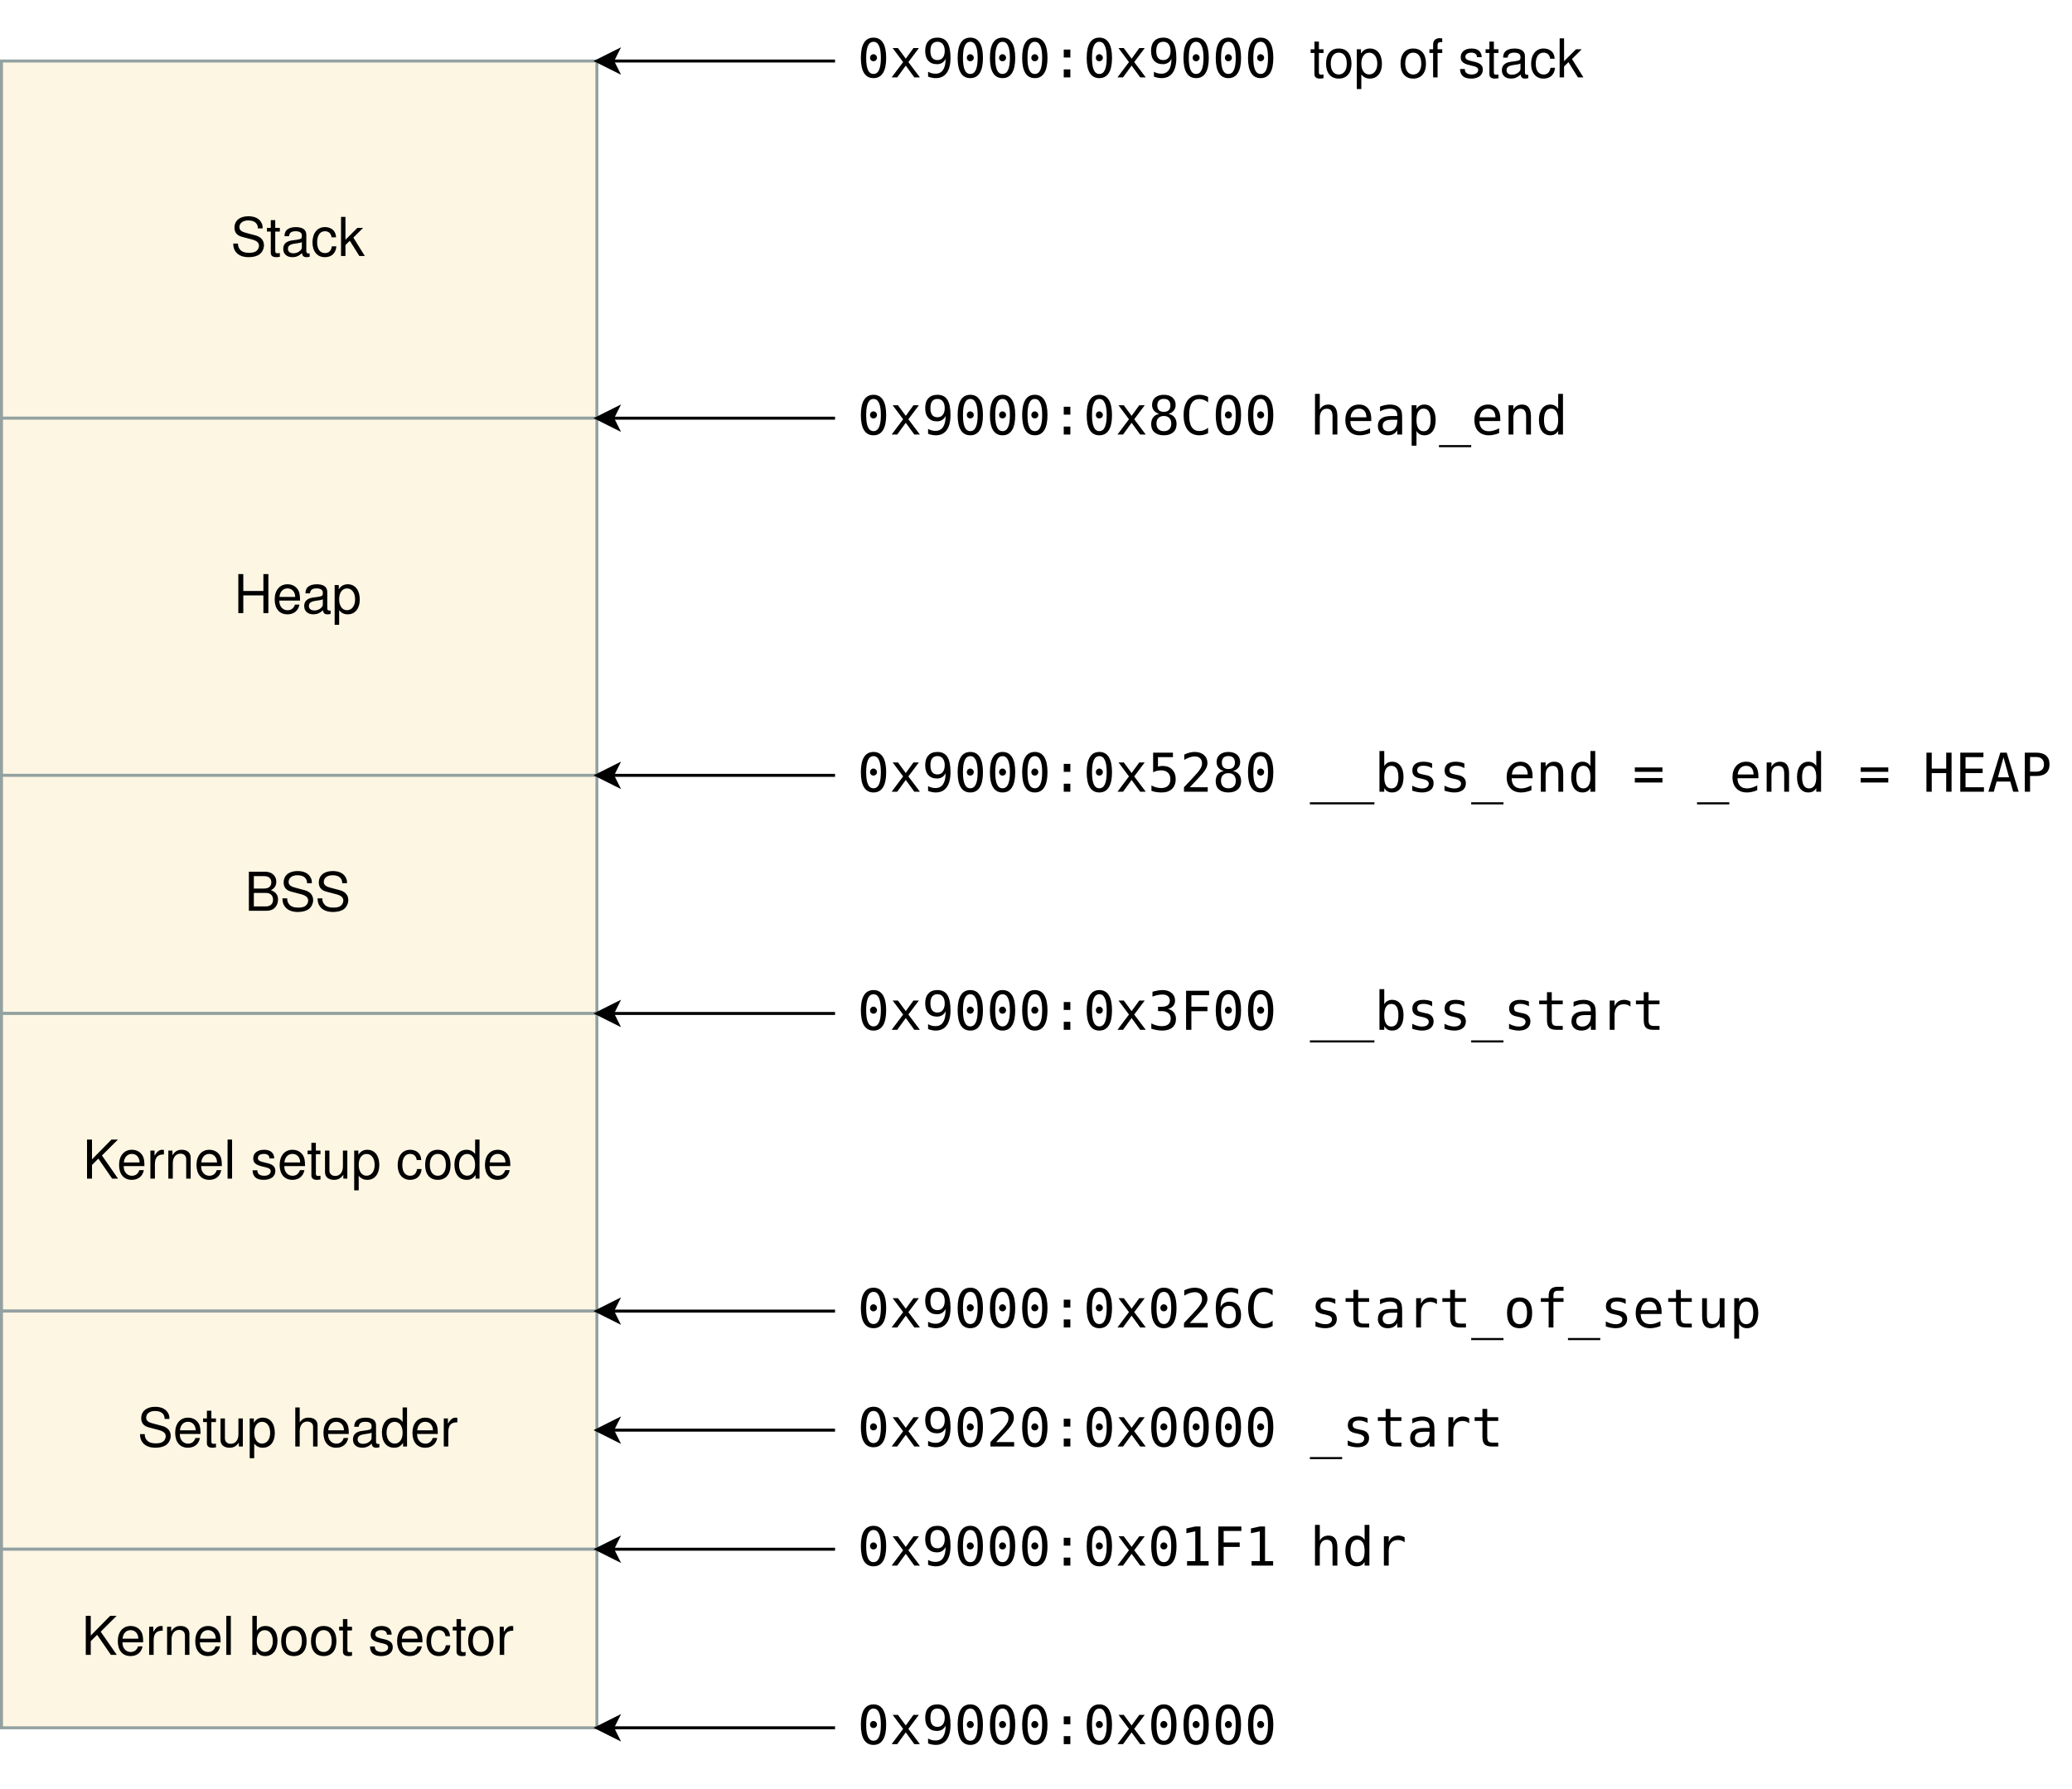
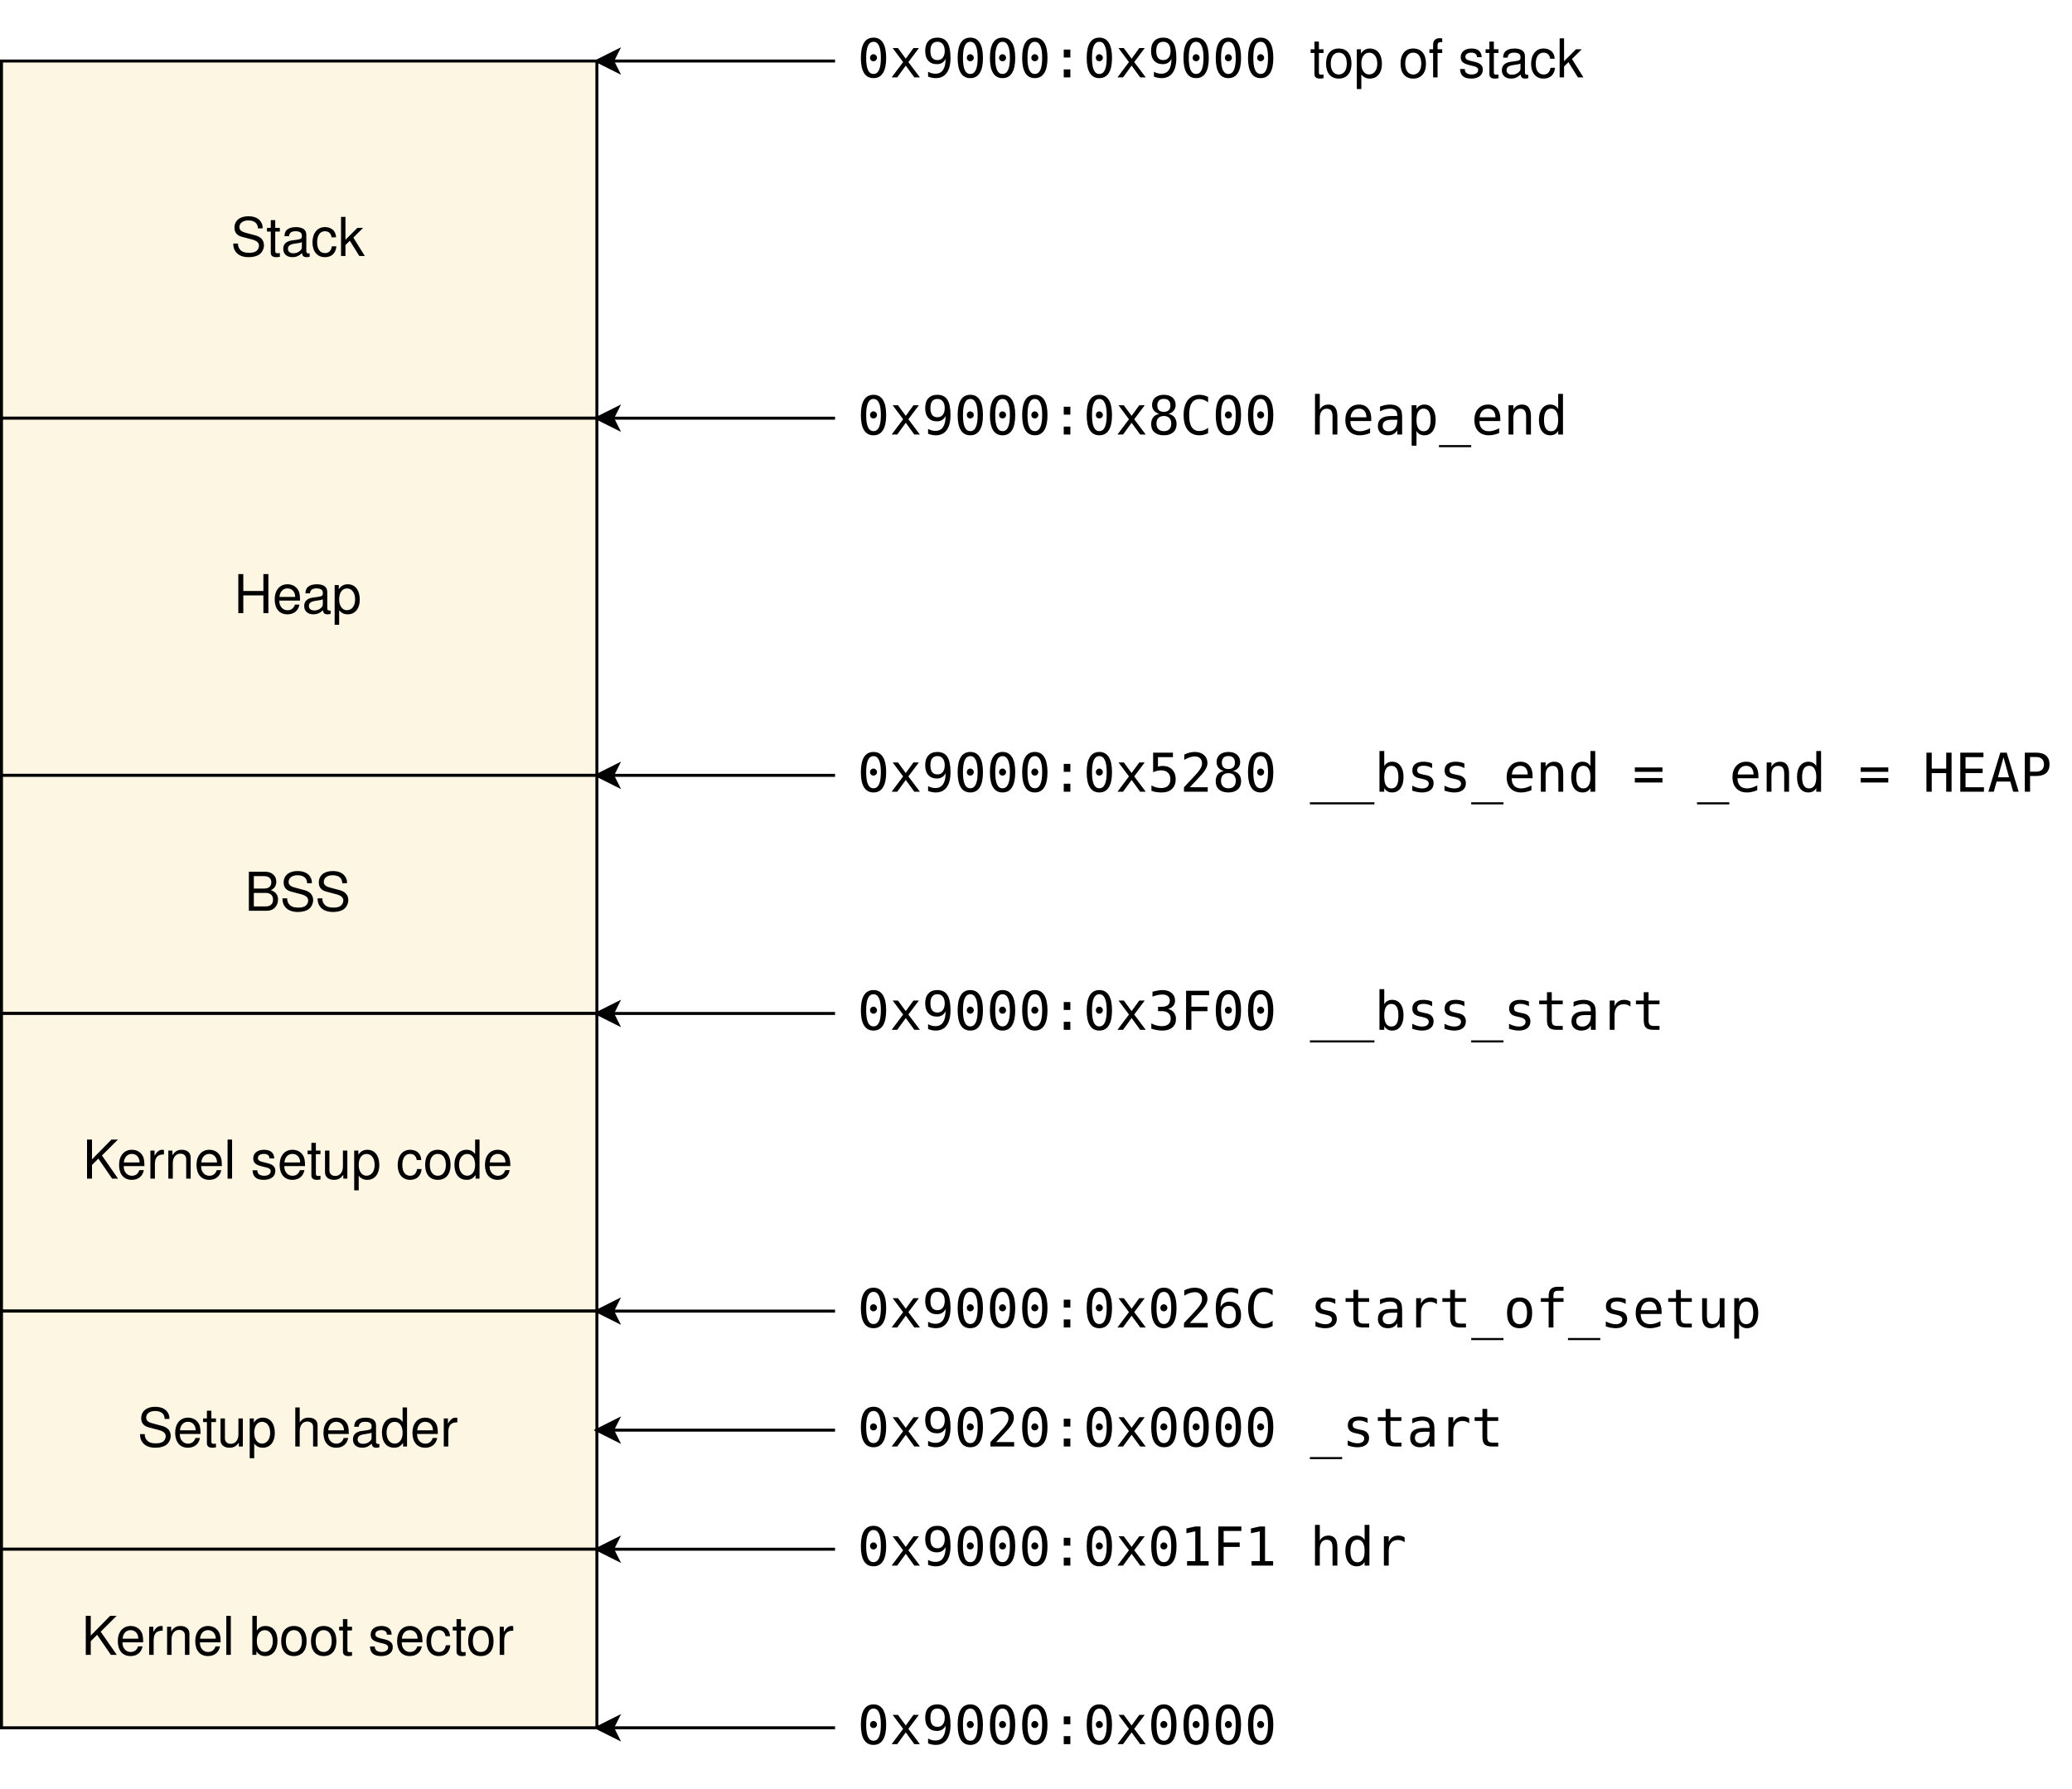
- <svg xmlns="http://www.w3.org/2000/svg" style="background: transparent; background-color: transparent; color-scheme: light dark;" version="1.1" width="696px" height="601px" viewBox="0 0 696 601" content="&lt;mxfile host=&quot;app.diagrams.net&quot;&gt;&lt;diagram name=&quot;Page-1&quot; id=&quot;early-heap&quot;&gt;&lt;mxGraphModel grid=&quot;1&quot; gridSize=&quot;10&quot; guides=&quot;1&quot; tooltips=&quot;1&quot; connect=&quot;1&quot; arrows=&quot;1&quot; fold=&quot;1&quot; page=&quot;1&quot; pageScale=&quot;1&quot; pageWidth=&quot;850&quot; pageHeight=&quot;1100&quot; math=&quot;0&quot; shadow=&quot;0&quot;&gt;&lt;root&gt;&lt;mxCell id=&quot;0&quot; /&gt;&lt;mxCell id=&quot;1&quot; parent=&quot;0&quot; /&gt;&lt;mxCell id=&quot;early-heap-1&quot; parent=&quot;1&quot; style=&quot;rounded=0;whiteSpace=wrap;html=1;fillColor=#FDF6E3;strokeColor=#93A1A1;strokeWidth=1;fontColor=#000000;fontSize=18;fontFamily=Helvetica;&quot; value=&quot;Stack&quot; vertex=&quot;1&quot;&gt;&lt;mxGeometry x=&quot;200&quot; y=&quot;80&quot; width=&quot;200&quot; height=&quot;120&quot; as=&quot;geometry&quot; /&gt;&lt;/mxCell&gt;&lt;mxCell id=&quot;early-heap-2&quot; parent=&quot;1&quot; style=&quot;rounded=0;whiteSpace=wrap;html=1;fillColor=#FDF6E3;strokeColor=#93A1A1;strokeWidth=1;fontColor=#000000;fontSize=18;fontFamily=Helvetica;&quot; value=&quot;Heap&quot; vertex=&quot;1&quot;&gt;&lt;mxGeometry x=&quot;200&quot; y=&quot;200&quot; width=&quot;200&quot; height=&quot;120&quot; as=&quot;geometry&quot; /&gt;&lt;/mxCell&gt;&lt;mxCell id=&quot;early-heap-3&quot; parent=&quot;1&quot; style=&quot;rounded=0;whiteSpace=wrap;html=1;fillColor=#FDF6E3;strokeColor=#93A1A1;strokeWidth=1;fontColor=#000000;fontSize=18;fontFamily=Helvetica;&quot; value=&quot;BSS&quot; vertex=&quot;1&quot;&gt;&lt;mxGeometry x=&quot;200&quot; y=&quot;320&quot; width=&quot;200&quot; height=&quot;80&quot; as=&quot;geometry&quot; /&gt;&lt;/mxCell&gt;&lt;mxCell id=&quot;early-heap-4&quot; parent=&quot;1&quot; style=&quot;rounded=0;whiteSpace=wrap;html=1;fillColor=#FDF6E3;strokeColor=#93A1A1;strokeWidth=1;fontColor=#000000;fontSize=18;fontFamily=Helvetica;&quot; value=&quot;Kernel setup code&quot; vertex=&quot;1&quot;&gt;&lt;mxGeometry x=&quot;200&quot; y=&quot;400&quot; width=&quot;200&quot; height=&quot;100&quot; as=&quot;geometry&quot; /&gt;&lt;/mxCell&gt;&lt;mxCell id=&quot;early-heap-5&quot; parent=&quot;1&quot; style=&quot;rounded=0;whiteSpace=wrap;html=1;fillColor=#FDF6E3;strokeColor=#93A1A1;strokeWidth=1;fontColor=#000000;fontSize=18;fontFamily=Helvetica;&quot; value=&quot;Setup header&quot; vertex=&quot;1&quot;&gt;&lt;mxGeometry x=&quot;200&quot; y=&quot;500&quot; width=&quot;200&quot; height=&quot;80&quot; as=&quot;geometry&quot; /&gt;&lt;/mxCell&gt;&lt;mxCell id=&quot;early-heap-6&quot; parent=&quot;1&quot; style=&quot;rounded=0;whiteSpace=wrap;html=1;fillColor=#FDF6E3;strokeColor=#93A1A1;strokeWidth=1;fontColor=#000000;fontSize=18;fontFamily=Helvetica;&quot; value=&quot;Kernel boot sector&quot; vertex=&quot;1&quot;&gt;&lt;mxGeometry x=&quot;200&quot; y=&quot;580&quot; width=&quot;200&quot; height=&quot;60&quot; as=&quot;geometry&quot; /&gt;&lt;/mxCell&gt;&lt;mxCell id=&quot;early-heap-7&quot; edge=&quot;1&quot; parent=&quot;1&quot; style=&quot;edgeStyle=orthogonalEdgeStyle;rounded=0;orthogonalLoop=1;html=1;&quot;&gt;&lt;mxGeometry relative=&quot;1&quot; as=&quot;geometry&quot;&gt;&lt;mxPoint x=&quot;480&quot; y=&quot;80&quot; as=&quot;sourcePoint&quot; /&gt;&lt;mxPoint x=&quot;400&quot; y=&quot;80&quot; as=&quot;targetPoint&quot; /&gt;&lt;/mxGeometry&gt;&lt;/mxCell&gt;&lt;mxCell id=&quot;early-heap-8&quot; parent=&quot;1&quot; style=&quot;text;html=1;align=left;verticalAlign=middle;whiteSpace=wrap;rounded=0;fontSize=18;fontFamily=monospace;fontColor=#000000;&quot; value=&quot;0x9000:0x9000&quot; vertex=&quot;1&quot;&gt;&lt;mxGeometry x=&quot;488&quot; y=&quot;65&quot; width=&quot;145&quot; height=&quot;30&quot; as=&quot;geometry&quot; /&gt;&lt;/mxCell&gt;&lt;mxCell id=&quot;early-heap-9&quot; parent=&quot;1&quot; style=&quot;text;html=1;align=left;verticalAlign=middle;whiteSpace=nowrap;rounded=0;fontSize=18;fontFamily=Helvetica;fontColor=#000000;&quot; value=&quot;top of stack&quot; vertex=&quot;1&quot;&gt;&lt;mxGeometry x=&quot;640&quot; y=&quot;65&quot; width=&quot;251&quot; height=&quot;30&quot; as=&quot;geometry&quot; /&gt;&lt;/mxCell&gt;&lt;mxCell id=&quot;early-heap-10&quot; edge=&quot;1&quot; parent=&quot;1&quot; style=&quot;edgeStyle=orthogonalEdgeStyle;rounded=0;orthogonalLoop=1;html=1;&quot;&gt;&lt;mxGeometry relative=&quot;1&quot; as=&quot;geometry&quot;&gt;&lt;mxPoint x=&quot;480&quot; y=&quot;200&quot; as=&quot;sourcePoint&quot; /&gt;&lt;mxPoint x=&quot;400&quot; y=&quot;200&quot; as=&quot;targetPoint&quot; /&gt;&lt;/mxGeometry&gt;&lt;/mxCell&gt;&lt;mxCell id=&quot;early-heap-11&quot; parent=&quot;1&quot; style=&quot;text;html=1;align=left;verticalAlign=middle;whiteSpace=wrap;rounded=0;fontSize=18;fontFamily=monospace;fontColor=#000000;&quot; value=&quot;0x9000:0x8C00&quot; vertex=&quot;1&quot;&gt;&lt;mxGeometry x=&quot;488&quot; y=&quot;185&quot; width=&quot;145&quot; height=&quot;30&quot; as=&quot;geometry&quot; /&gt;&lt;/mxCell&gt;&lt;mxCell id=&quot;early-heap-12&quot; parent=&quot;1&quot; style=&quot;text;html=1;align=left;verticalAlign=middle;whiteSpace=nowrap;rounded=0;fontSize=18;fontFamily=monospace;fontColor=#000000;&quot; value=&quot;heap_end&quot; vertex=&quot;1&quot;&gt;&lt;mxGeometry x=&quot;640&quot; y=&quot;185&quot; width=&quot;251&quot; height=&quot;30&quot; as=&quot;geometry&quot; /&gt;&lt;/mxCell&gt;&lt;mxCell id=&quot;early-heap-13&quot; edge=&quot;1&quot; parent=&quot;1&quot; style=&quot;edgeStyle=orthogonalEdgeStyle;rounded=0;orthogonalLoop=1;html=1;&quot;&gt;&lt;mxGeometry relative=&quot;1&quot; as=&quot;geometry&quot;&gt;&lt;mxPoint x=&quot;480&quot; y=&quot;320&quot; as=&quot;sourcePoint&quot; /&gt;&lt;mxPoint x=&quot;400&quot; y=&quot;320&quot; as=&quot;targetPoint&quot; /&gt;&lt;/mxGeometry&gt;&lt;/mxCell&gt;&lt;mxCell id=&quot;early-heap-14&quot; parent=&quot;1&quot; style=&quot;text;html=1;align=left;verticalAlign=middle;whiteSpace=wrap;rounded=0;fontSize=18;fontFamily=monospace;fontColor=#000000;&quot; value=&quot;0x9000:0x5280&quot; vertex=&quot;1&quot;&gt;&lt;mxGeometry x=&quot;488&quot; y=&quot;305&quot; width=&quot;145&quot; height=&quot;30&quot; as=&quot;geometry&quot; /&gt;&lt;/mxCell&gt;&lt;mxCell id=&quot;early-heap-15&quot; parent=&quot;1&quot; style=&quot;text;html=1;align=left;verticalAlign=middle;whiteSpace=nowrap;rounded=0;fontSize=18;fontFamily=monospace;fontColor=#000000;&quot; value=&quot;__bss_end = _end = HEAP&quot; vertex=&quot;1&quot;&gt;&lt;mxGeometry x=&quot;640&quot; y=&quot;305&quot; width=&quot;251&quot; height=&quot;30&quot; as=&quot;geometry&quot; /&gt;&lt;/mxCell&gt;&lt;mxCell id=&quot;early-heap-16&quot; edge=&quot;1&quot; parent=&quot;1&quot; style=&quot;edgeStyle=orthogonalEdgeStyle;rounded=0;orthogonalLoop=1;html=1;&quot;&gt;&lt;mxGeometry relative=&quot;1&quot; as=&quot;geometry&quot;&gt;&lt;mxPoint x=&quot;480&quot; y=&quot;400&quot; as=&quot;sourcePoint&quot; /&gt;&lt;mxPoint x=&quot;400&quot; y=&quot;400&quot; as=&quot;targetPoint&quot; /&gt;&lt;/mxGeometry&gt;&lt;/mxCell&gt;&lt;mxCell id=&quot;early-heap-17&quot; parent=&quot;1&quot; style=&quot;text;html=1;align=left;verticalAlign=middle;whiteSpace=wrap;rounded=0;fontSize=18;fontFamily=monospace;fontColor=#000000;&quot; value=&quot;0x9000:0x3F00&quot; vertex=&quot;1&quot;&gt;&lt;mxGeometry x=&quot;488&quot; y=&quot;385&quot; width=&quot;145&quot; height=&quot;30&quot; as=&quot;geometry&quot; /&gt;&lt;/mxCell&gt;&lt;mxCell id=&quot;early-heap-18&quot; parent=&quot;1&quot; style=&quot;text;html=1;align=left;verticalAlign=middle;whiteSpace=nowrap;rounded=0;fontSize=18;fontFamily=monospace;fontColor=#000000;&quot; value=&quot;__bss_start&quot; vertex=&quot;1&quot;&gt;&lt;mxGeometry x=&quot;640&quot; y=&quot;385&quot; width=&quot;251&quot; height=&quot;30&quot; as=&quot;geometry&quot; /&gt;&lt;/mxCell&gt;&lt;mxCell id=&quot;early-heap-19&quot; edge=&quot;1&quot; parent=&quot;1&quot; style=&quot;edgeStyle=orthogonalEdgeStyle;rounded=0;orthogonalLoop=1;html=1;&quot;&gt;&lt;mxGeometry relative=&quot;1&quot; as=&quot;geometry&quot;&gt;&lt;mxPoint x=&quot;480&quot; y=&quot;500&quot; as=&quot;sourcePoint&quot; /&gt;&lt;mxPoint x=&quot;400&quot; y=&quot;500&quot; as=&quot;targetPoint&quot; /&gt;&lt;/mxGeometry&gt;&lt;/mxCell&gt;&lt;mxCell id=&quot;early-heap-20&quot; parent=&quot;1&quot; style=&quot;text;html=1;align=left;verticalAlign=middle;whiteSpace=wrap;rounded=0;fontSize=18;fontFamily=monospace;fontColor=#000000;&quot; value=&quot;0x9000:0x026C&quot; vertex=&quot;1&quot;&gt;&lt;mxGeometry x=&quot;488&quot; y=&quot;485&quot; width=&quot;145&quot; height=&quot;30&quot; as=&quot;geometry&quot; /&gt;&lt;/mxCell&gt;&lt;mxCell id=&quot;early-heap-21&quot; parent=&quot;1&quot; style=&quot;text;html=1;align=left;verticalAlign=middle;whiteSpace=nowrap;rounded=0;fontSize=18;fontFamily=monospace;fontColor=#000000;&quot; value=&quot;start_of_setup&quot; vertex=&quot;1&quot;&gt;&lt;mxGeometry x=&quot;640&quot; y=&quot;485&quot; width=&quot;251&quot; height=&quot;30&quot; as=&quot;geometry&quot; /&gt;&lt;/mxCell&gt;&lt;mxCell id=&quot;early-heap-22&quot; edge=&quot;1&quot; parent=&quot;1&quot; style=&quot;edgeStyle=orthogonalEdgeStyle;rounded=0;orthogonalLoop=1;html=1;&quot;&gt;&lt;mxGeometry relative=&quot;1&quot; as=&quot;geometry&quot;&gt;&lt;mxPoint x=&quot;480&quot; y=&quot;540&quot; as=&quot;sourcePoint&quot; /&gt;&lt;mxPoint x=&quot;400&quot; y=&quot;540&quot; as=&quot;targetPoint&quot; /&gt;&lt;/mxGeometry&gt;&lt;/mxCell&gt;&lt;mxCell id=&quot;early-heap-23&quot; parent=&quot;1&quot; style=&quot;text;html=1;align=left;verticalAlign=middle;whiteSpace=wrap;rounded=0;fontSize=18;fontFamily=monospace;fontColor=#000000;&quot; value=&quot;0x9020:0x0000&quot; vertex=&quot;1&quot;&gt;&lt;mxGeometry x=&quot;488&quot; y=&quot;525&quot; width=&quot;145&quot; height=&quot;30&quot; as=&quot;geometry&quot; /&gt;&lt;/mxCell&gt;&lt;mxCell id=&quot;early-heap-24&quot; parent=&quot;1&quot; style=&quot;text;html=1;align=left;verticalAlign=middle;whiteSpace=nowrap;rounded=0;fontSize=18;fontFamily=monospace;fontColor=#000000;&quot; value=&quot;_start&quot; vertex=&quot;1&quot;&gt;&lt;mxGeometry x=&quot;640&quot; y=&quot;525&quot; width=&quot;251&quot; height=&quot;30&quot; as=&quot;geometry&quot; /&gt;&lt;/mxCell&gt;&lt;mxCell id=&quot;early-heap-25&quot; edge=&quot;1&quot; parent=&quot;1&quot; style=&quot;edgeStyle=orthogonalEdgeStyle;rounded=0;orthogonalLoop=1;html=1;&quot;&gt;&lt;mxGeometry relative=&quot;1&quot; as=&quot;geometry&quot;&gt;&lt;mxPoint x=&quot;480&quot; y=&quot;580&quot; as=&quot;sourcePoint&quot; /&gt;&lt;mxPoint x=&quot;400&quot; y=&quot;580&quot; as=&quot;targetPoint&quot; /&gt;&lt;/mxGeometry&gt;&lt;/mxCell&gt;&lt;mxCell id=&quot;early-heap-26&quot; parent=&quot;1&quot; style=&quot;text;html=1;align=left;verticalAlign=middle;whiteSpace=wrap;rounded=0;fontSize=18;fontFamily=monospace;fontColor=#000000;&quot; value=&quot;0x9000:0x01F1&quot; vertex=&quot;1&quot;&gt;&lt;mxGeometry x=&quot;488&quot; y=&quot;565&quot; width=&quot;145&quot; height=&quot;30&quot; as=&quot;geometry&quot; /&gt;&lt;/mxCell&gt;&lt;mxCell id=&quot;early-heap-27&quot; parent=&quot;1&quot; style=&quot;text;html=1;align=left;verticalAlign=middle;whiteSpace=nowrap;rounded=0;fontSize=18;fontFamily=monospace;fontColor=#000000;&quot; value=&quot;hdr&quot; vertex=&quot;1&quot;&gt;&lt;mxGeometry x=&quot;640&quot; y=&quot;565&quot; width=&quot;251&quot; height=&quot;30&quot; as=&quot;geometry&quot; /&gt;&lt;/mxCell&gt;&lt;mxCell id=&quot;early-heap-28&quot; edge=&quot;1&quot; parent=&quot;1&quot; style=&quot;edgeStyle=orthogonalEdgeStyle;rounded=0;orthogonalLoop=1;html=1;&quot;&gt;&lt;mxGeometry relative=&quot;1&quot; as=&quot;geometry&quot;&gt;&lt;mxPoint x=&quot;480&quot; y=&quot;640&quot; as=&quot;sourcePoint&quot; /&gt;&lt;mxPoint x=&quot;400&quot; y=&quot;640&quot; as=&quot;targetPoint&quot; /&gt;&lt;/mxGeometry&gt;&lt;/mxCell&gt;&lt;mxCell id=&quot;early-heap-29&quot; parent=&quot;1&quot; style=&quot;text;html=1;align=left;verticalAlign=middle;whiteSpace=wrap;rounded=0;fontSize=18;fontFamily=monospace;fontColor=#000000;&quot; value=&quot;0x9000:0x0000&quot; vertex=&quot;1&quot;&gt;&lt;mxGeometry x=&quot;488&quot; y=&quot;625&quot; width=&quot;145&quot; height=&quot;30&quot; as=&quot;geometry&quot; /&gt;&lt;/mxCell&gt;&lt;/root&gt;&lt;/mxGraphModel&gt;&lt;/diagram&gt;&lt;/mxfile&gt;">
+ <svg xmlns="http://www.w3.org/2000/svg" style="background: transparent; background-color: transparent; color-scheme: light dark;" version="1.1" width="696px" height="601px" viewBox="0 0 696 601" content="&lt;mxfile host=&quot;app.diagrams.net&quot;&gt;&lt;diagram name=&quot;Page-1&quot; id=&quot;early-heap&quot;&gt;&lt;mxGraphModel grid=&quot;1&quot; gridSize=&quot;10&quot; guides=&quot;1&quot; tooltips=&quot;1&quot; connect=&quot;1&quot; arrows=&quot;1&quot; fold=&quot;1&quot; page=&quot;1&quot; pageScale=&quot;1&quot; pageWidth=&quot;850&quot; pageHeight=&quot;1100&quot; math=&quot;0&quot; shadow=&quot;0&quot;&gt;&lt;root&gt;&lt;mxCell id=&quot;0&quot; /&gt;&lt;mxCell id=&quot;1&quot; parent=&quot;0&quot; /&gt;&lt;mxCell id=&quot;early-heap-1&quot; parent=&quot;1&quot; style=&quot;rounded=0;whiteSpace=wrap;html=1;fillColor=#FDF6E3;strokeColor=#000000;strokeWidth=1;fontColor=#000000;fontSize=18;fontFamily=Helvetica;&quot; value=&quot;Stack&quot; vertex=&quot;1&quot;&gt;&lt;mxGeometry x=&quot;200&quot; y=&quot;80&quot; width=&quot;200&quot; height=&quot;120&quot; as=&quot;geometry&quot; /&gt;&lt;/mxCell&gt;&lt;mxCell id=&quot;early-heap-2&quot; parent=&quot;1&quot; style=&quot;rounded=0;whiteSpace=wrap;html=1;fillColor=#FDF6E3;strokeColor=#000000;strokeWidth=1;fontColor=#000000;fontSize=18;fontFamily=Helvetica;&quot; value=&quot;Heap&quot; vertex=&quot;1&quot;&gt;&lt;mxGeometry x=&quot;200&quot; y=&quot;200&quot; width=&quot;200&quot; height=&quot;120&quot; as=&quot;geometry&quot; /&gt;&lt;/mxCell&gt;&lt;mxCell id=&quot;early-heap-3&quot; parent=&quot;1&quot; style=&quot;rounded=0;whiteSpace=wrap;html=1;fillColor=#FDF6E3;strokeColor=#000000;strokeWidth=1;fontColor=#000000;fontSize=18;fontFamily=Helvetica;&quot; value=&quot;BSS&quot; vertex=&quot;1&quot;&gt;&lt;mxGeometry x=&quot;200&quot; y=&quot;320&quot; width=&quot;200&quot; height=&quot;80&quot; as=&quot;geometry&quot; /&gt;&lt;/mxCell&gt;&lt;mxCell id=&quot;early-heap-4&quot; parent=&quot;1&quot; style=&quot;rounded=0;whiteSpace=wrap;html=1;fillColor=#FDF6E3;strokeColor=#000000;strokeWidth=1;fontColor=#000000;fontSize=18;fontFamily=Helvetica;&quot; value=&quot;Kernel setup code&quot; vertex=&quot;1&quot;&gt;&lt;mxGeometry x=&quot;200&quot; y=&quot;400&quot; width=&quot;200&quot; height=&quot;100&quot; as=&quot;geometry&quot; /&gt;&lt;/mxCell&gt;&lt;mxCell id=&quot;early-heap-5&quot; parent=&quot;1&quot; style=&quot;rounded=0;whiteSpace=wrap;html=1;fillColor=#FDF6E3;strokeColor=#000000;strokeWidth=1;fontColor=#000000;fontSize=18;fontFamily=Helvetica;&quot; value=&quot;Setup header&quot; vertex=&quot;1&quot;&gt;&lt;mxGeometry x=&quot;200&quot; y=&quot;500&quot; width=&quot;200&quot; height=&quot;80&quot; as=&quot;geometry&quot; /&gt;&lt;/mxCell&gt;&lt;mxCell id=&quot;early-heap-6&quot; parent=&quot;1&quot; style=&quot;rounded=0;whiteSpace=wrap;html=1;fillColor=#FDF6E3;strokeColor=#000000;strokeWidth=1;fontColor=#000000;fontSize=18;fontFamily=Helvetica;&quot; value=&quot;Kernel boot sector&quot; vertex=&quot;1&quot;&gt;&lt;mxGeometry x=&quot;200&quot; y=&quot;580&quot; width=&quot;200&quot; height=&quot;60&quot; as=&quot;geometry&quot; /&gt;&lt;/mxCell&gt;&lt;mxCell id=&quot;early-heap-7&quot; edge=&quot;1&quot; parent=&quot;1&quot; style=&quot;edgeStyle=orthogonalEdgeStyle;rounded=0;orthogonalLoop=1;html=1;&quot;&gt;&lt;mxGeometry relative=&quot;1&quot; as=&quot;geometry&quot;&gt;&lt;mxPoint x=&quot;480&quot; y=&quot;80&quot; as=&quot;sourcePoint&quot; /&gt;&lt;mxPoint x=&quot;400&quot; y=&quot;80&quot; as=&quot;targetPoint&quot; /&gt;&lt;/mxGeometry&gt;&lt;/mxCell&gt;&lt;mxCell id=&quot;early-heap-8&quot; parent=&quot;1&quot; style=&quot;text;html=1;align=left;verticalAlign=middle;whiteSpace=wrap;rounded=0;fontSize=18;fontFamily=monospace;fontColor=#000000;&quot; value=&quot;0x9000:0x9000&quot; vertex=&quot;1&quot;&gt;&lt;mxGeometry x=&quot;488&quot; y=&quot;65&quot; width=&quot;145&quot; height=&quot;30&quot; as=&quot;geometry&quot; /&gt;&lt;/mxCell&gt;&lt;mxCell id=&quot;early-heap-9&quot; parent=&quot;1&quot; style=&quot;text;html=1;align=left;verticalAlign=middle;whiteSpace=nowrap;rounded=0;fontSize=18;fontFamily=Helvetica;fontColor=#000000;&quot; value=&quot;top of stack&quot; vertex=&quot;1&quot;&gt;&lt;mxGeometry x=&quot;640&quot; y=&quot;65&quot; width=&quot;251&quot; height=&quot;30&quot; as=&quot;geometry&quot; /&gt;&lt;/mxCell&gt;&lt;mxCell id=&quot;early-heap-10&quot; edge=&quot;1&quot; parent=&quot;1&quot; style=&quot;edgeStyle=orthogonalEdgeStyle;rounded=0;orthogonalLoop=1;html=1;&quot;&gt;&lt;mxGeometry relative=&quot;1&quot; as=&quot;geometry&quot;&gt;&lt;mxPoint x=&quot;480&quot; y=&quot;200&quot; as=&quot;sourcePoint&quot; /&gt;&lt;mxPoint x=&quot;400&quot; y=&quot;200&quot; as=&quot;targetPoint&quot; /&gt;&lt;/mxGeometry&gt;&lt;/mxCell&gt;&lt;mxCell id=&quot;early-heap-11&quot; parent=&quot;1&quot; style=&quot;text;html=1;align=left;verticalAlign=middle;whiteSpace=wrap;rounded=0;fontSize=18;fontFamily=monospace;fontColor=#000000;&quot; value=&quot;0x9000:0x8C00&quot; vertex=&quot;1&quot;&gt;&lt;mxGeometry x=&quot;488&quot; y=&quot;185&quot; width=&quot;145&quot; height=&quot;30&quot; as=&quot;geometry&quot; /&gt;&lt;/mxCell&gt;&lt;mxCell id=&quot;early-heap-12&quot; parent=&quot;1&quot; style=&quot;text;html=1;align=left;verticalAlign=middle;whiteSpace=nowrap;rounded=0;fontSize=18;fontFamily=monospace;fontColor=#000000;&quot; value=&quot;heap_end&quot; vertex=&quot;1&quot;&gt;&lt;mxGeometry x=&quot;640&quot; y=&quot;185&quot; width=&quot;251&quot; height=&quot;30&quot; as=&quot;geometry&quot; /&gt;&lt;/mxCell&gt;&lt;mxCell id=&quot;early-heap-13&quot; edge=&quot;1&quot; parent=&quot;1&quot; style=&quot;edgeStyle=orthogonalEdgeStyle;rounded=0;orthogonalLoop=1;html=1;&quot;&gt;&lt;mxGeometry relative=&quot;1&quot; as=&quot;geometry&quot;&gt;&lt;mxPoint x=&quot;480&quot; y=&quot;320&quot; as=&quot;sourcePoint&quot; /&gt;&lt;mxPoint x=&quot;400&quot; y=&quot;320&quot; as=&quot;targetPoint&quot; /&gt;&lt;/mxGeometry&gt;&lt;/mxCell&gt;&lt;mxCell id=&quot;early-heap-14&quot; parent=&quot;1&quot; style=&quot;text;html=1;align=left;verticalAlign=middle;whiteSpace=wrap;rounded=0;fontSize=18;fontFamily=monospace;fontColor=#000000;&quot; value=&quot;0x9000:0x5280&quot; vertex=&quot;1&quot;&gt;&lt;mxGeometry x=&quot;488&quot; y=&quot;305&quot; width=&quot;145&quot; height=&quot;30&quot; as=&quot;geometry&quot; /&gt;&lt;/mxCell&gt;&lt;mxCell id=&quot;early-heap-15&quot; parent=&quot;1&quot; style=&quot;text;html=1;align=left;verticalAlign=middle;whiteSpace=nowrap;rounded=0;fontSize=18;fontFamily=monospace;fontColor=#000000;&quot; value=&quot;__bss_end = _end = HEAP&quot; vertex=&quot;1&quot;&gt;&lt;mxGeometry x=&quot;640&quot; y=&quot;305&quot; width=&quot;251&quot; height=&quot;30&quot; as=&quot;geometry&quot; /&gt;&lt;/mxCell&gt;&lt;mxCell id=&quot;early-heap-16&quot; edge=&quot;1&quot; parent=&quot;1&quot; style=&quot;edgeStyle=orthogonalEdgeStyle;rounded=0;orthogonalLoop=1;html=1;&quot;&gt;&lt;mxGeometry relative=&quot;1&quot; as=&quot;geometry&quot;&gt;&lt;mxPoint x=&quot;480&quot; y=&quot;400&quot; as=&quot;sourcePoint&quot; /&gt;&lt;mxPoint x=&quot;400&quot; y=&quot;400&quot; as=&quot;targetPoint&quot; /&gt;&lt;/mxGeometry&gt;&lt;/mxCell&gt;&lt;mxCell id=&quot;early-heap-17&quot; parent=&quot;1&quot; style=&quot;text;html=1;align=left;verticalAlign=middle;whiteSpace=wrap;rounded=0;fontSize=18;fontFamily=monospace;fontColor=#000000;&quot; value=&quot;0x9000:0x3F00&quot; vertex=&quot;1&quot;&gt;&lt;mxGeometry x=&quot;488&quot; y=&quot;385&quot; width=&quot;145&quot; height=&quot;30&quot; as=&quot;geometry&quot; /&gt;&lt;/mxCell&gt;&lt;mxCell id=&quot;early-heap-18&quot; parent=&quot;1&quot; style=&quot;text;html=1;align=left;verticalAlign=middle;whiteSpace=nowrap;rounded=0;fontSize=18;fontFamily=monospace;fontColor=#000000;&quot; value=&quot;__bss_start&quot; vertex=&quot;1&quot;&gt;&lt;mxGeometry x=&quot;640&quot; y=&quot;385&quot; width=&quot;251&quot; height=&quot;30&quot; as=&quot;geometry&quot; /&gt;&lt;/mxCell&gt;&lt;mxCell id=&quot;early-heap-19&quot; edge=&quot;1&quot; parent=&quot;1&quot; style=&quot;edgeStyle=orthogonalEdgeStyle;rounded=0;orthogonalLoop=1;html=1;&quot;&gt;&lt;mxGeometry relative=&quot;1&quot; as=&quot;geometry&quot;&gt;&lt;mxPoint x=&quot;480&quot; y=&quot;500&quot; as=&quot;sourcePoint&quot; /&gt;&lt;mxPoint x=&quot;400&quot; y=&quot;500&quot; as=&quot;targetPoint&quot; /&gt;&lt;/mxGeometry&gt;&lt;/mxCell&gt;&lt;mxCell id=&quot;early-heap-20&quot; parent=&quot;1&quot; style=&quot;text;html=1;align=left;verticalAlign=middle;whiteSpace=wrap;rounded=0;fontSize=18;fontFamily=monospace;fontColor=#000000;&quot; value=&quot;0x9000:0x026C&quot; vertex=&quot;1&quot;&gt;&lt;mxGeometry x=&quot;488&quot; y=&quot;485&quot; width=&quot;145&quot; height=&quot;30&quot; as=&quot;geometry&quot; /&gt;&lt;/mxCell&gt;&lt;mxCell id=&quot;early-heap-21&quot; parent=&quot;1&quot; style=&quot;text;html=1;align=left;verticalAlign=middle;whiteSpace=nowrap;rounded=0;fontSize=18;fontFamily=monospace;fontColor=#000000;&quot; value=&quot;start_of_setup&quot; vertex=&quot;1&quot;&gt;&lt;mxGeometry x=&quot;640&quot; y=&quot;485&quot; width=&quot;251&quot; height=&quot;30&quot; as=&quot;geometry&quot; /&gt;&lt;/mxCell&gt;&lt;mxCell id=&quot;early-heap-22&quot; edge=&quot;1&quot; parent=&quot;1&quot; style=&quot;edgeStyle=orthogonalEdgeStyle;rounded=0;orthogonalLoop=1;html=1;&quot;&gt;&lt;mxGeometry relative=&quot;1&quot; as=&quot;geometry&quot;&gt;&lt;mxPoint x=&quot;480&quot; y=&quot;540&quot; as=&quot;sourcePoint&quot; /&gt;&lt;mxPoint x=&quot;400&quot; y=&quot;540&quot; as=&quot;targetPoint&quot; /&gt;&lt;/mxGeometry&gt;&lt;/mxCell&gt;&lt;mxCell id=&quot;early-heap-23&quot; parent=&quot;1&quot; style=&quot;text;html=1;align=left;verticalAlign=middle;whiteSpace=wrap;rounded=0;fontSize=18;fontFamily=monospace;fontColor=#000000;&quot; value=&quot;0x9020:0x0000&quot; vertex=&quot;1&quot;&gt;&lt;mxGeometry x=&quot;488&quot; y=&quot;525&quot; width=&quot;145&quot; height=&quot;30&quot; as=&quot;geometry&quot; /&gt;&lt;/mxCell&gt;&lt;mxCell id=&quot;early-heap-24&quot; parent=&quot;1&quot; style=&quot;text;html=1;align=left;verticalAlign=middle;whiteSpace=nowrap;rounded=0;fontSize=18;fontFamily=monospace;fontColor=#000000;&quot; value=&quot;_start&quot; vertex=&quot;1&quot;&gt;&lt;mxGeometry x=&quot;640&quot; y=&quot;525&quot; width=&quot;251&quot; height=&quot;30&quot; as=&quot;geometry&quot; /&gt;&lt;/mxCell&gt;&lt;mxCell id=&quot;early-heap-25&quot; edge=&quot;1&quot; parent=&quot;1&quot; style=&quot;edgeStyle=orthogonalEdgeStyle;rounded=0;orthogonalLoop=1;html=1;&quot;&gt;&lt;mxGeometry relative=&quot;1&quot; as=&quot;geometry&quot;&gt;&lt;mxPoint x=&quot;480&quot; y=&quot;580&quot; as=&quot;sourcePoint&quot; /&gt;&lt;mxPoint x=&quot;400&quot; y=&quot;580&quot; as=&quot;targetPoint&quot; /&gt;&lt;/mxGeometry&gt;&lt;/mxCell&gt;&lt;mxCell id=&quot;early-heap-26&quot; parent=&quot;1&quot; style=&quot;text;html=1;align=left;verticalAlign=middle;whiteSpace=wrap;rounded=0;fontSize=18;fontFamily=monospace;fontColor=#000000;&quot; value=&quot;0x9000:0x01F1&quot; vertex=&quot;1&quot;&gt;&lt;mxGeometry x=&quot;488&quot; y=&quot;565&quot; width=&quot;145&quot; height=&quot;30&quot; as=&quot;geometry&quot; /&gt;&lt;/mxCell&gt;&lt;mxCell id=&quot;early-heap-27&quot; parent=&quot;1&quot; style=&quot;text;html=1;align=left;verticalAlign=middle;whiteSpace=nowrap;rounded=0;fontSize=18;fontFamily=monospace;fontColor=#000000;&quot; value=&quot;hdr&quot; vertex=&quot;1&quot;&gt;&lt;mxGeometry x=&quot;640&quot; y=&quot;565&quot; width=&quot;251&quot; height=&quot;30&quot; as=&quot;geometry&quot; /&gt;&lt;/mxCell&gt;&lt;mxCell id=&quot;early-heap-28&quot; edge=&quot;1&quot; parent=&quot;1&quot; style=&quot;edgeStyle=orthogonalEdgeStyle;rounded=0;orthogonalLoop=1;html=1;&quot;&gt;&lt;mxGeometry relative=&quot;1&quot; as=&quot;geometry&quot;&gt;&lt;mxPoint x=&quot;480&quot; y=&quot;640&quot; as=&quot;sourcePoint&quot; /&gt;&lt;mxPoint x=&quot;400&quot; y=&quot;640&quot; as=&quot;targetPoint&quot; /&gt;&lt;/mxGeometry&gt;&lt;/mxCell&gt;&lt;mxCell id=&quot;early-heap-29&quot; parent=&quot;1&quot; style=&quot;text;html=1;align=left;verticalAlign=middle;whiteSpace=wrap;rounded=0;fontSize=18;fontFamily=monospace;fontColor=#000000;&quot; value=&quot;0x9000:0x0000&quot; vertex=&quot;1&quot;&gt;&lt;mxGeometry x=&quot;488&quot; y=&quot;625&quot; width=&quot;145&quot; height=&quot;30&quot; as=&quot;geometry&quot; /&gt;&lt;/mxCell&gt;&lt;/root&gt;&lt;/mxGraphModel&gt;&lt;/diagram&gt;&lt;/mxfile&gt;">
  <defs />
  <g>
-     <rect x="0.5" y="20.5" width="200" height="120" fill="#fdf6e3" stroke="#93a1a1" style="fill: light-dark(rgb(253, 246, 227), rgb(32, 26, 10)); stroke: light-dark(rgb(147, 161, 161), rgb(92, 104, 104));" />
+     <rect x="0.5" y="20.5" width="200" height="120" fill="#fdf6e3" stroke="#000000" style="fill: light-dark(rgb(253, 246, 227), rgb(32, 26, 10)); stroke: light-dark(rgb(0, 0, 0), rgb(255, 255, 255));" />
    <text x="100" y="86" fill="#000000" style="fill: light-dark(rgb(0, 0, 0), rgb(237, 237, 237));" font-family="Helvetica" font-size="18px" text-anchor="middle">Stack</text>
-     <rect x="0.5" y="140.5" width="200" height="120" fill="#fdf6e3" stroke="#93a1a1" style="fill: light-dark(rgb(253, 246, 227), rgb(32, 26, 10)); stroke: light-dark(rgb(147, 161, 161), rgb(92, 104, 104));" />
+     <rect x="0.5" y="140.5" width="200" height="120" fill="#fdf6e3" stroke="#000000" style="fill: light-dark(rgb(253, 246, 227), rgb(32, 26, 10)); stroke: light-dark(rgb(0, 0, 0), rgb(255, 255, 255));" />
    <text x="100" y="206" fill="#000000" style="fill: light-dark(rgb(0, 0, 0), rgb(237, 237, 237));" font-family="Helvetica" font-size="18px" text-anchor="middle">Heap</text>
-     <rect x="0.5" y="260.5" width="200" height="80" fill="#fdf6e3" stroke="#93a1a1" style="fill: light-dark(rgb(253, 246, 227), rgb(32, 26, 10)); stroke: light-dark(rgb(147, 161, 161), rgb(92, 104, 104));" />
+     <rect x="0.5" y="260.5" width="200" height="80" fill="#fdf6e3" stroke="#000000" style="fill: light-dark(rgb(253, 246, 227), rgb(32, 26, 10)); stroke: light-dark(rgb(0, 0, 0), rgb(255, 255, 255));" />
    <text x="100" y="306" fill="#000000" style="fill: light-dark(rgb(0, 0, 0), rgb(237, 237, 237));" font-family="Helvetica" font-size="18px" text-anchor="middle">BSS</text>
-     <rect x="0.5" y="340.5" width="200" height="100" fill="#fdf6e3" stroke="#93a1a1" style="fill: light-dark(rgb(253, 246, 227), rgb(32, 26, 10)); stroke: light-dark(rgb(147, 161, 161), rgb(92, 104, 104));" />
+     <rect x="0.5" y="340.5" width="200" height="100" fill="#fdf6e3" stroke="#000000" style="fill: light-dark(rgb(253, 246, 227), rgb(32, 26, 10)); stroke: light-dark(rgb(0, 0, 0), rgb(255, 255, 255));" />
    <text x="100" y="396" fill="#000000" style="fill: light-dark(rgb(0, 0, 0), rgb(237, 237, 237));" font-family="Helvetica" font-size="18px" text-anchor="middle">Kernel setup code</text>
-     <rect x="0.5" y="440.5" width="200" height="80" fill="#fdf6e3" stroke="#93a1a1" style="fill: light-dark(rgb(253, 246, 227), rgb(32, 26, 10)); stroke: light-dark(rgb(147, 161, 161), rgb(92, 104, 104));" />
+     <rect x="0.5" y="440.5" width="200" height="80" fill="#fdf6e3" stroke="#000000" style="fill: light-dark(rgb(253, 246, 227), rgb(32, 26, 10)); stroke: light-dark(rgb(0, 0, 0), rgb(255, 255, 255));" />
    <text x="100" y="486" fill="#000000" style="fill: light-dark(rgb(0, 0, 0), rgb(237, 237, 237));" font-family="Helvetica" font-size="18px" text-anchor="middle">Setup header</text>
-     <rect x="0.5" y="520.5" width="200" height="60" fill="#fdf6e3" stroke="#93a1a1" style="fill: light-dark(rgb(253, 246, 227), rgb(32, 26, 10)); stroke: light-dark(rgb(147, 161, 161), rgb(92, 104, 104));" />
+     <rect x="0.5" y="520.5" width="200" height="60" fill="#fdf6e3" stroke="#000000" style="fill: light-dark(rgb(253, 246, 227), rgb(32, 26, 10)); stroke: light-dark(rgb(0, 0, 0), rgb(255, 255, 255));" />
    <text x="100" y="556" fill="#000000" style="fill: light-dark(rgb(0, 0, 0), rgb(237, 237, 237));" font-family="Helvetica" font-size="18px" text-anchor="middle">Kernel boot sector</text>
    <path d="M 280.5 20.5 L 205.75 20.5" fill="none" stroke="#000000" style="stroke: light-dark(rgb(0, 0, 0), rgb(255, 255, 255));" />
    <path d="M 200.5 20.5 L 207.5 17 L 205.75 20.5 L 207.5 24 Z" fill="#000000" stroke="#000000" style="fill: light-dark(rgb(0, 0, 0), rgb(255, 255, 255)); stroke: light-dark(rgb(0, 0, 0), rgb(255, 255, 255));" />
    <text x="288" y="26" fill="#000000" style="fill: light-dark(rgb(0, 0, 0), rgb(237, 237, 237));" font-family="monospace" font-size="18px" text-anchor="start">0x9000:0x9000</text>
    <text x="440" y="26" fill="#000000" style="fill: light-dark(rgb(0, 0, 0), rgb(237, 237, 237));" font-family="Helvetica" font-size="18px" text-anchor="start">top of stack</text>
    <path d="M 280.5 140.5 L 205.75 140.5" fill="none" stroke="#000000" style="stroke: light-dark(rgb(0, 0, 0), rgb(255, 255, 255));" />
    <path d="M 200.5 140.5 L 207.5 137 L 205.75 140.5 L 207.5 144 Z" fill="#000000" stroke="#000000" style="fill: light-dark(rgb(0, 0, 0), rgb(255, 255, 255)); stroke: light-dark(rgb(0, 0, 0), rgb(255, 255, 255));" />
    <text x="288" y="146" fill="#000000" style="fill: light-dark(rgb(0, 0, 0), rgb(237, 237, 237));" font-family="monospace" font-size="18px" text-anchor="start">0x9000:0x8C00</text>
    <text x="440" y="146" fill="#000000" style="fill: light-dark(rgb(0, 0, 0), rgb(237, 237, 237));" font-family="monospace" font-size="18px" text-anchor="start">heap_end</text>
    <path d="M 280.5 260.5 L 205.75 260.5" fill="none" stroke="#000000" style="stroke: light-dark(rgb(0, 0, 0), rgb(255, 255, 255));" />
    <path d="M 200.5 260.5 L 207.5 257 L 205.75 260.5 L 207.5 264 Z" fill="#000000" stroke="#000000" style="fill: light-dark(rgb(0, 0, 0), rgb(255, 255, 255)); stroke: light-dark(rgb(0, 0, 0), rgb(255, 255, 255));" />
    <text x="288" y="266" fill="#000000" style="fill: light-dark(rgb(0, 0, 0), rgb(237, 237, 237));" font-family="monospace" font-size="18px" text-anchor="start">0x9000:0x5280</text>
    <text x="440" y="266" fill="#000000" style="fill: light-dark(rgb(0, 0, 0), rgb(237, 237, 237));" font-family="monospace" font-size="18px" text-anchor="start">__bss_end = _end = HEAP</text>
    <path d="M 280.5 340.5 L 205.75 340.5" fill="none" stroke="#000000" style="stroke: light-dark(rgb(0, 0, 0), rgb(255, 255, 255));" />
    <path d="M 200.5 340.5 L 207.5 337 L 205.75 340.5 L 207.5 344 Z" fill="#000000" stroke="#000000" style="fill: light-dark(rgb(0, 0, 0), rgb(255, 255, 255)); stroke: light-dark(rgb(0, 0, 0), rgb(255, 255, 255));" />
    <text x="288" y="346" fill="#000000" style="fill: light-dark(rgb(0, 0, 0), rgb(237, 237, 237));" font-family="monospace" font-size="18px" text-anchor="start">0x9000:0x3F00</text>
    <text x="440" y="346" fill="#000000" style="fill: light-dark(rgb(0, 0, 0), rgb(237, 237, 237));" font-family="monospace" font-size="18px" text-anchor="start">__bss_start</text>
    <path d="M 280.5 440.5 L 205.75 440.5" fill="none" stroke="#000000" style="stroke: light-dark(rgb(0, 0, 0), rgb(255, 255, 255));" />
    <path d="M 200.5 440.5 L 207.5 437 L 205.75 440.5 L 207.5 444 Z" fill="#000000" stroke="#000000" style="fill: light-dark(rgb(0, 0, 0), rgb(255, 255, 255)); stroke: light-dark(rgb(0, 0, 0), rgb(255, 255, 255));" />
    <text x="288" y="446" fill="#000000" style="fill: light-dark(rgb(0, 0, 0), rgb(237, 237, 237));" font-family="monospace" font-size="18px" text-anchor="start">0x9000:0x026C</text>
    <text x="440" y="446" fill="#000000" style="fill: light-dark(rgb(0, 0, 0), rgb(237, 237, 237));" font-family="monospace" font-size="18px" text-anchor="start">start_of_setup</text>
    <path d="M 280.5 480.5 L 205.75 480.5" fill="none" stroke="#000000" style="stroke: light-dark(rgb(0, 0, 0), rgb(255, 255, 255));" />
    <path d="M 200.5 480.5 L 207.5 477 L 205.75 480.5 L 207.5 484 Z" fill="#000000" stroke="#000000" style="fill: light-dark(rgb(0, 0, 0), rgb(255, 255, 255)); stroke: light-dark(rgb(0, 0, 0), rgb(255, 255, 255));" />
    <text x="288" y="486" fill="#000000" style="fill: light-dark(rgb(0, 0, 0), rgb(237, 237, 237));" font-family="monospace" font-size="18px" text-anchor="start">0x9020:0x0000</text>
    <text x="440" y="486" fill="#000000" style="fill: light-dark(rgb(0, 0, 0), rgb(237, 237, 237));" font-family="monospace" font-size="18px" text-anchor="start">_start</text>
    <path d="M 280.5 520.5 L 205.75 520.5" fill="none" stroke="#000000" style="stroke: light-dark(rgb(0, 0, 0), rgb(255, 255, 255));" />
    <path d="M 200.5 520.5 L 207.5 517 L 205.75 520.5 L 207.5 524 Z" fill="#000000" stroke="#000000" style="fill: light-dark(rgb(0, 0, 0), rgb(255, 255, 255)); stroke: light-dark(rgb(0, 0, 0), rgb(255, 255, 255));" />
    <text x="288" y="526" fill="#000000" style="fill: light-dark(rgb(0, 0, 0), rgb(237, 237, 237));" font-family="monospace" font-size="18px" text-anchor="start">0x9000:0x01F1</text>
    <text x="440" y="526" fill="#000000" style="fill: light-dark(rgb(0, 0, 0), rgb(237, 237, 237));" font-family="monospace" font-size="18px" text-anchor="start">hdr</text>
    <path d="M 280.5 580.5 L 205.75 580.5" fill="none" stroke="#000000" style="stroke: light-dark(rgb(0, 0, 0), rgb(255, 255, 255));" />
    <path d="M 200.5 580.5 L 207.5 577 L 205.75 580.5 L 207.5 584 Z" fill="#000000" stroke="#000000" style="fill: light-dark(rgb(0, 0, 0), rgb(255, 255, 255)); stroke: light-dark(rgb(0, 0, 0), rgb(255, 255, 255));" />
    <text x="288" y="586" fill="#000000" style="fill: light-dark(rgb(0, 0, 0), rgb(237, 237, 237));" font-family="monospace" font-size="18px" text-anchor="start">0x9000:0x0000</text>
  </g>
</svg>
